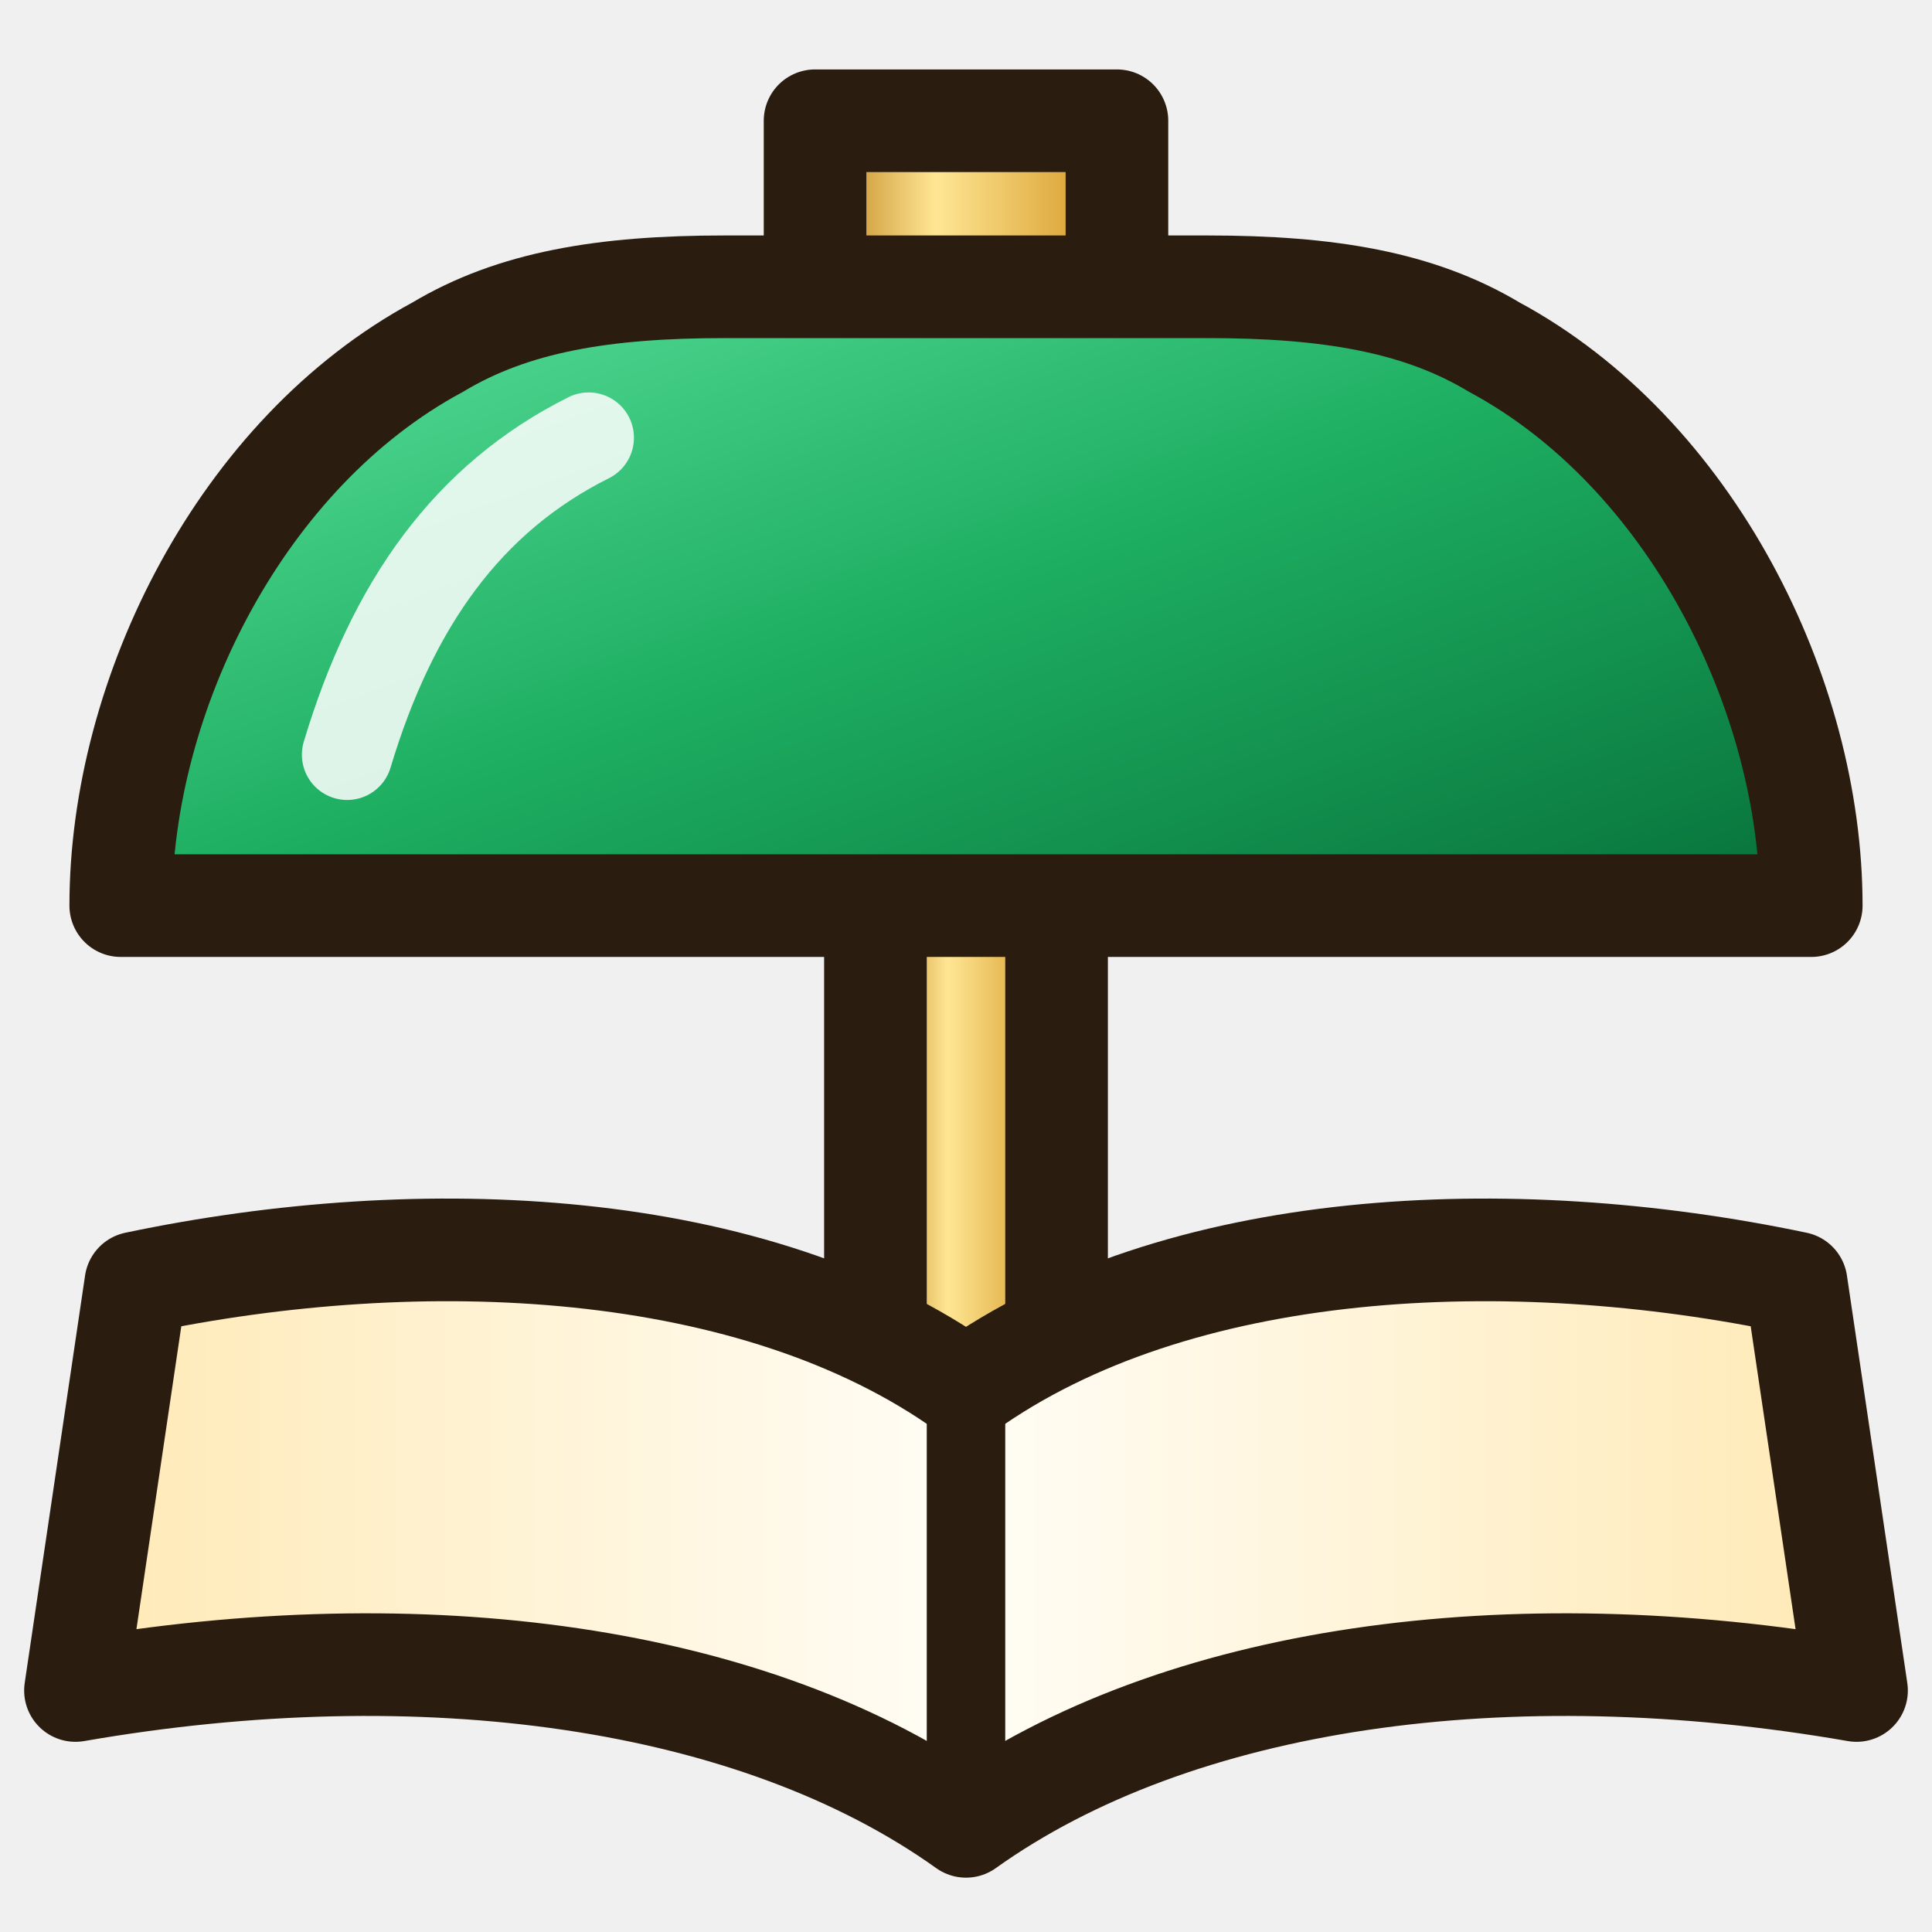
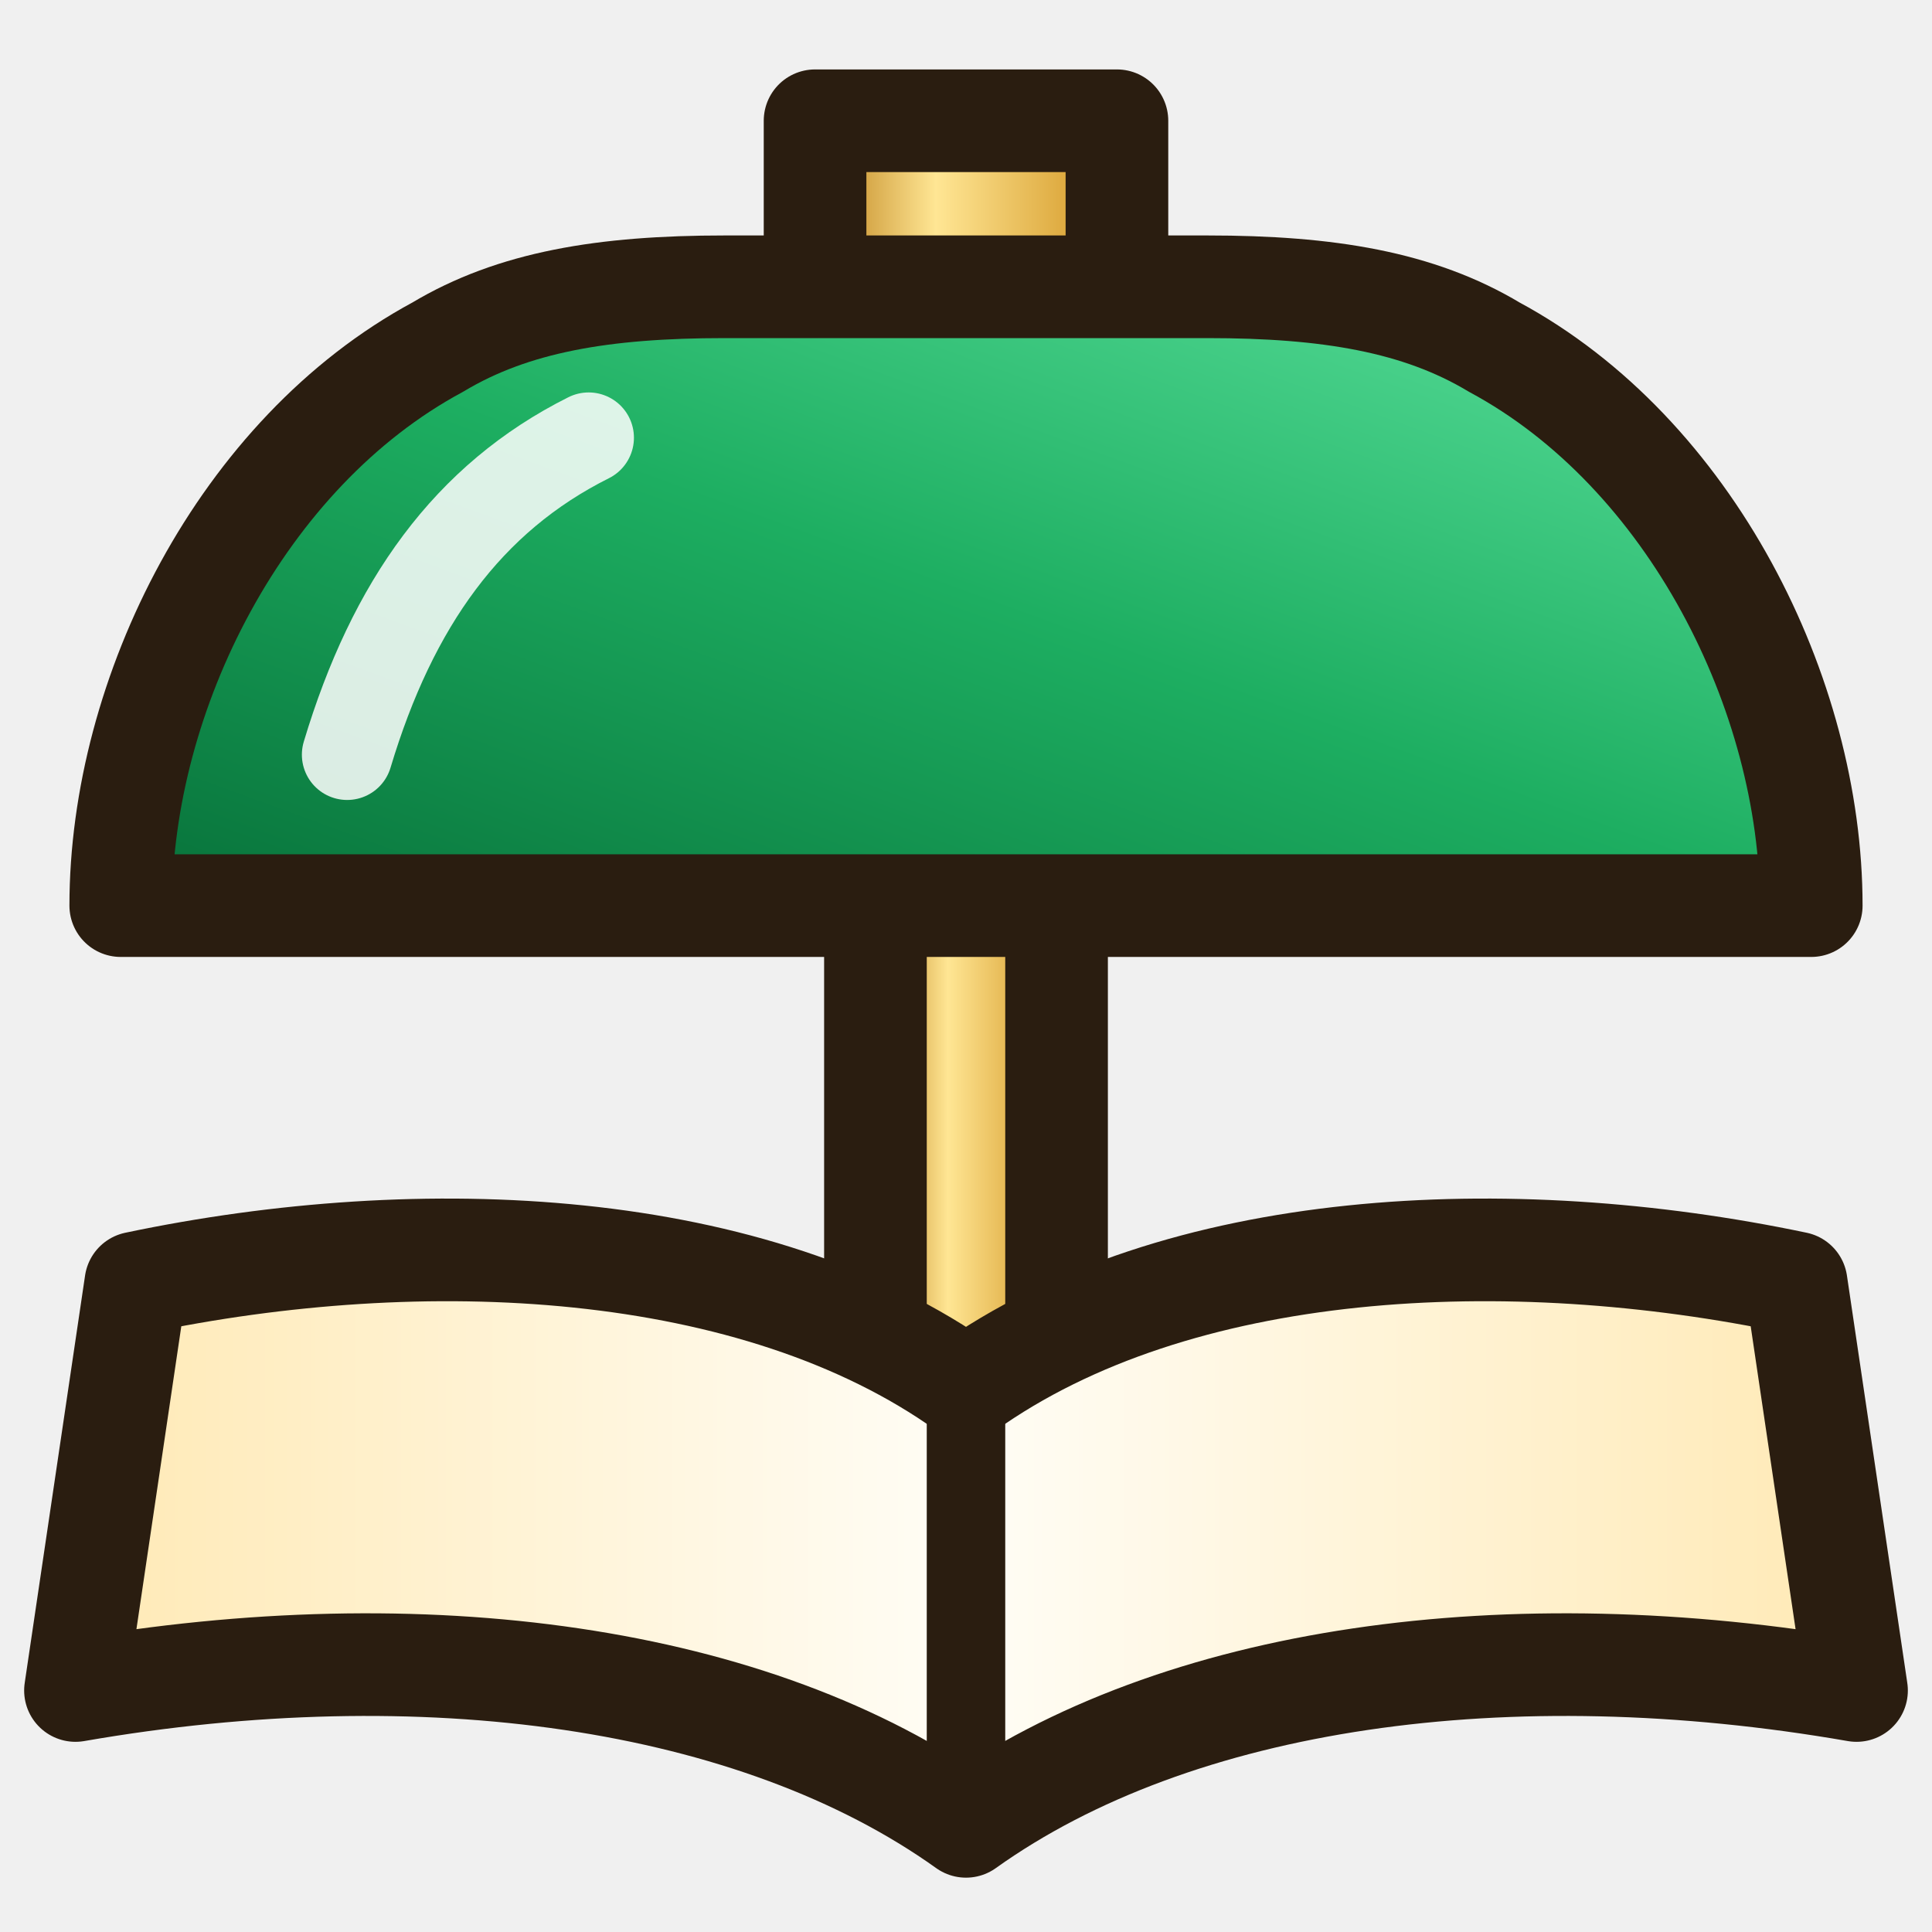
<svg xmlns="http://www.w3.org/2000/svg" viewBox="0 0 64 64">
  <defs>
-     <linearGradient id="s" x1="0" y1="0" x2="1" y2="1">
+     <linearGradient id="s" x1="1" y1="0" x2="0" y2="1">
      <stop offset="0" stop-color="#5fe3a0" />
      <stop offset=".5" stop-color="#1dae61" />
      <stop offset="1" stop-color="#077039" />
    </linearGradient>
    <linearGradient id="b" x1="0" y1="0" x2="1" y2="0">
      <stop offset="0" stop-color="#ffe9b4" />
      <stop offset=".5" stop-color="#fffdf6" />
      <stop offset="1" stop-color="#ffe9b4" />
    </linearGradient>
    <linearGradient id="m" x1="0" y1="0" x2="1" y2="0">
      <stop offset="0" stop-color="#b87a12" />
      <stop offset=".4" stop-color="#ffe694" />
      <stop offset="1" stop-color="#d1931f" />
    </linearGradient>
  </defs>
  <g stroke="#2a1d10" stroke-width="3.4" stroke-linejoin="round">
    <path d="M29 29H35V50H29Z" fill="url(#m)" />
    <path d="M27 4H37V11H27Z" fill="url(#m)" />
    <path d="M32 46C25 41 14 40.500 4.500 42.500L2.500 56C14 54 25 55.500 32 60.500C39 55.500 50 54 61.500 56L59.500 42.500C50 40.500 39 41 32 46Z" fill="url(#b)" />
    <path d="M4 30C4 23 8 15 14.500 11.500C17 10 20 9.500 24 9.500H40C44 9.500 47 10 49.500 11.500C56 15 60 23 60 30Z" fill="url(#s)" />
  </g>
  <path d="M32 46V60" stroke="#2a1d10" stroke-width="2.600" />
  <path d="M11.500 25C13 20 15.500 16.500 19.500 14.500" fill="none" stroke="#fff" stroke-opacity=".85" stroke-width="3" stroke-linecap="round" />
</svg>
